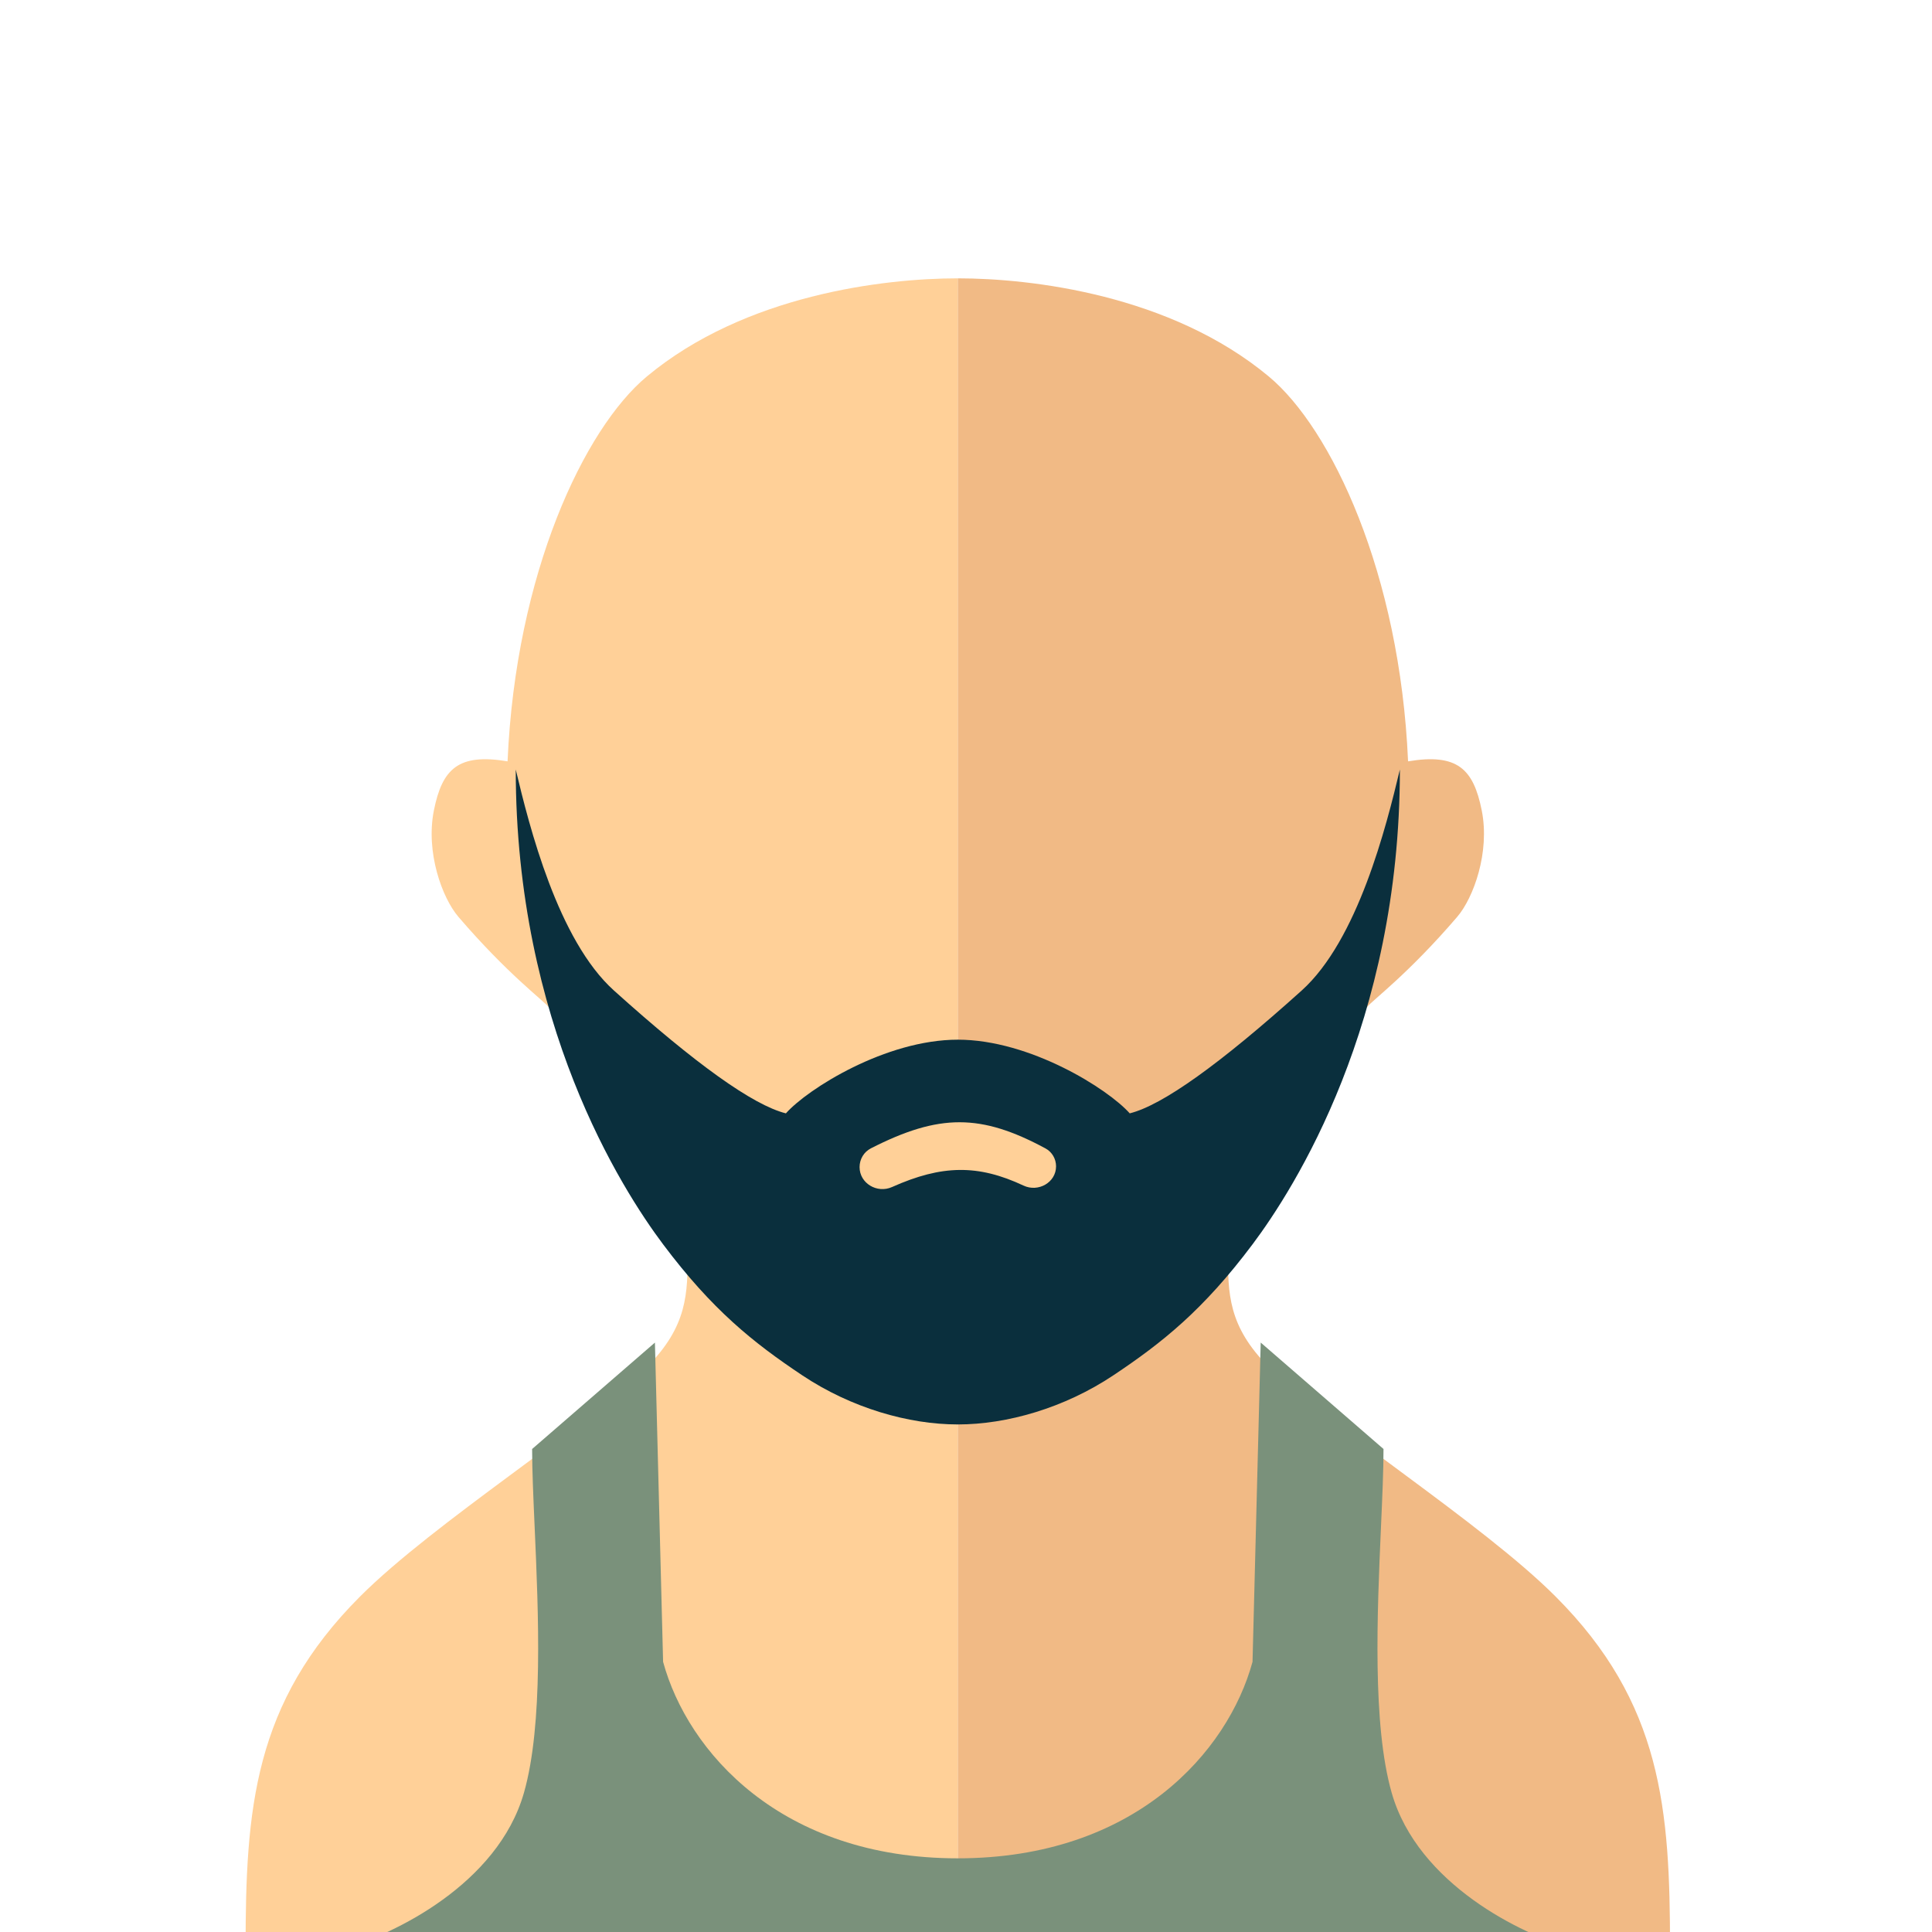
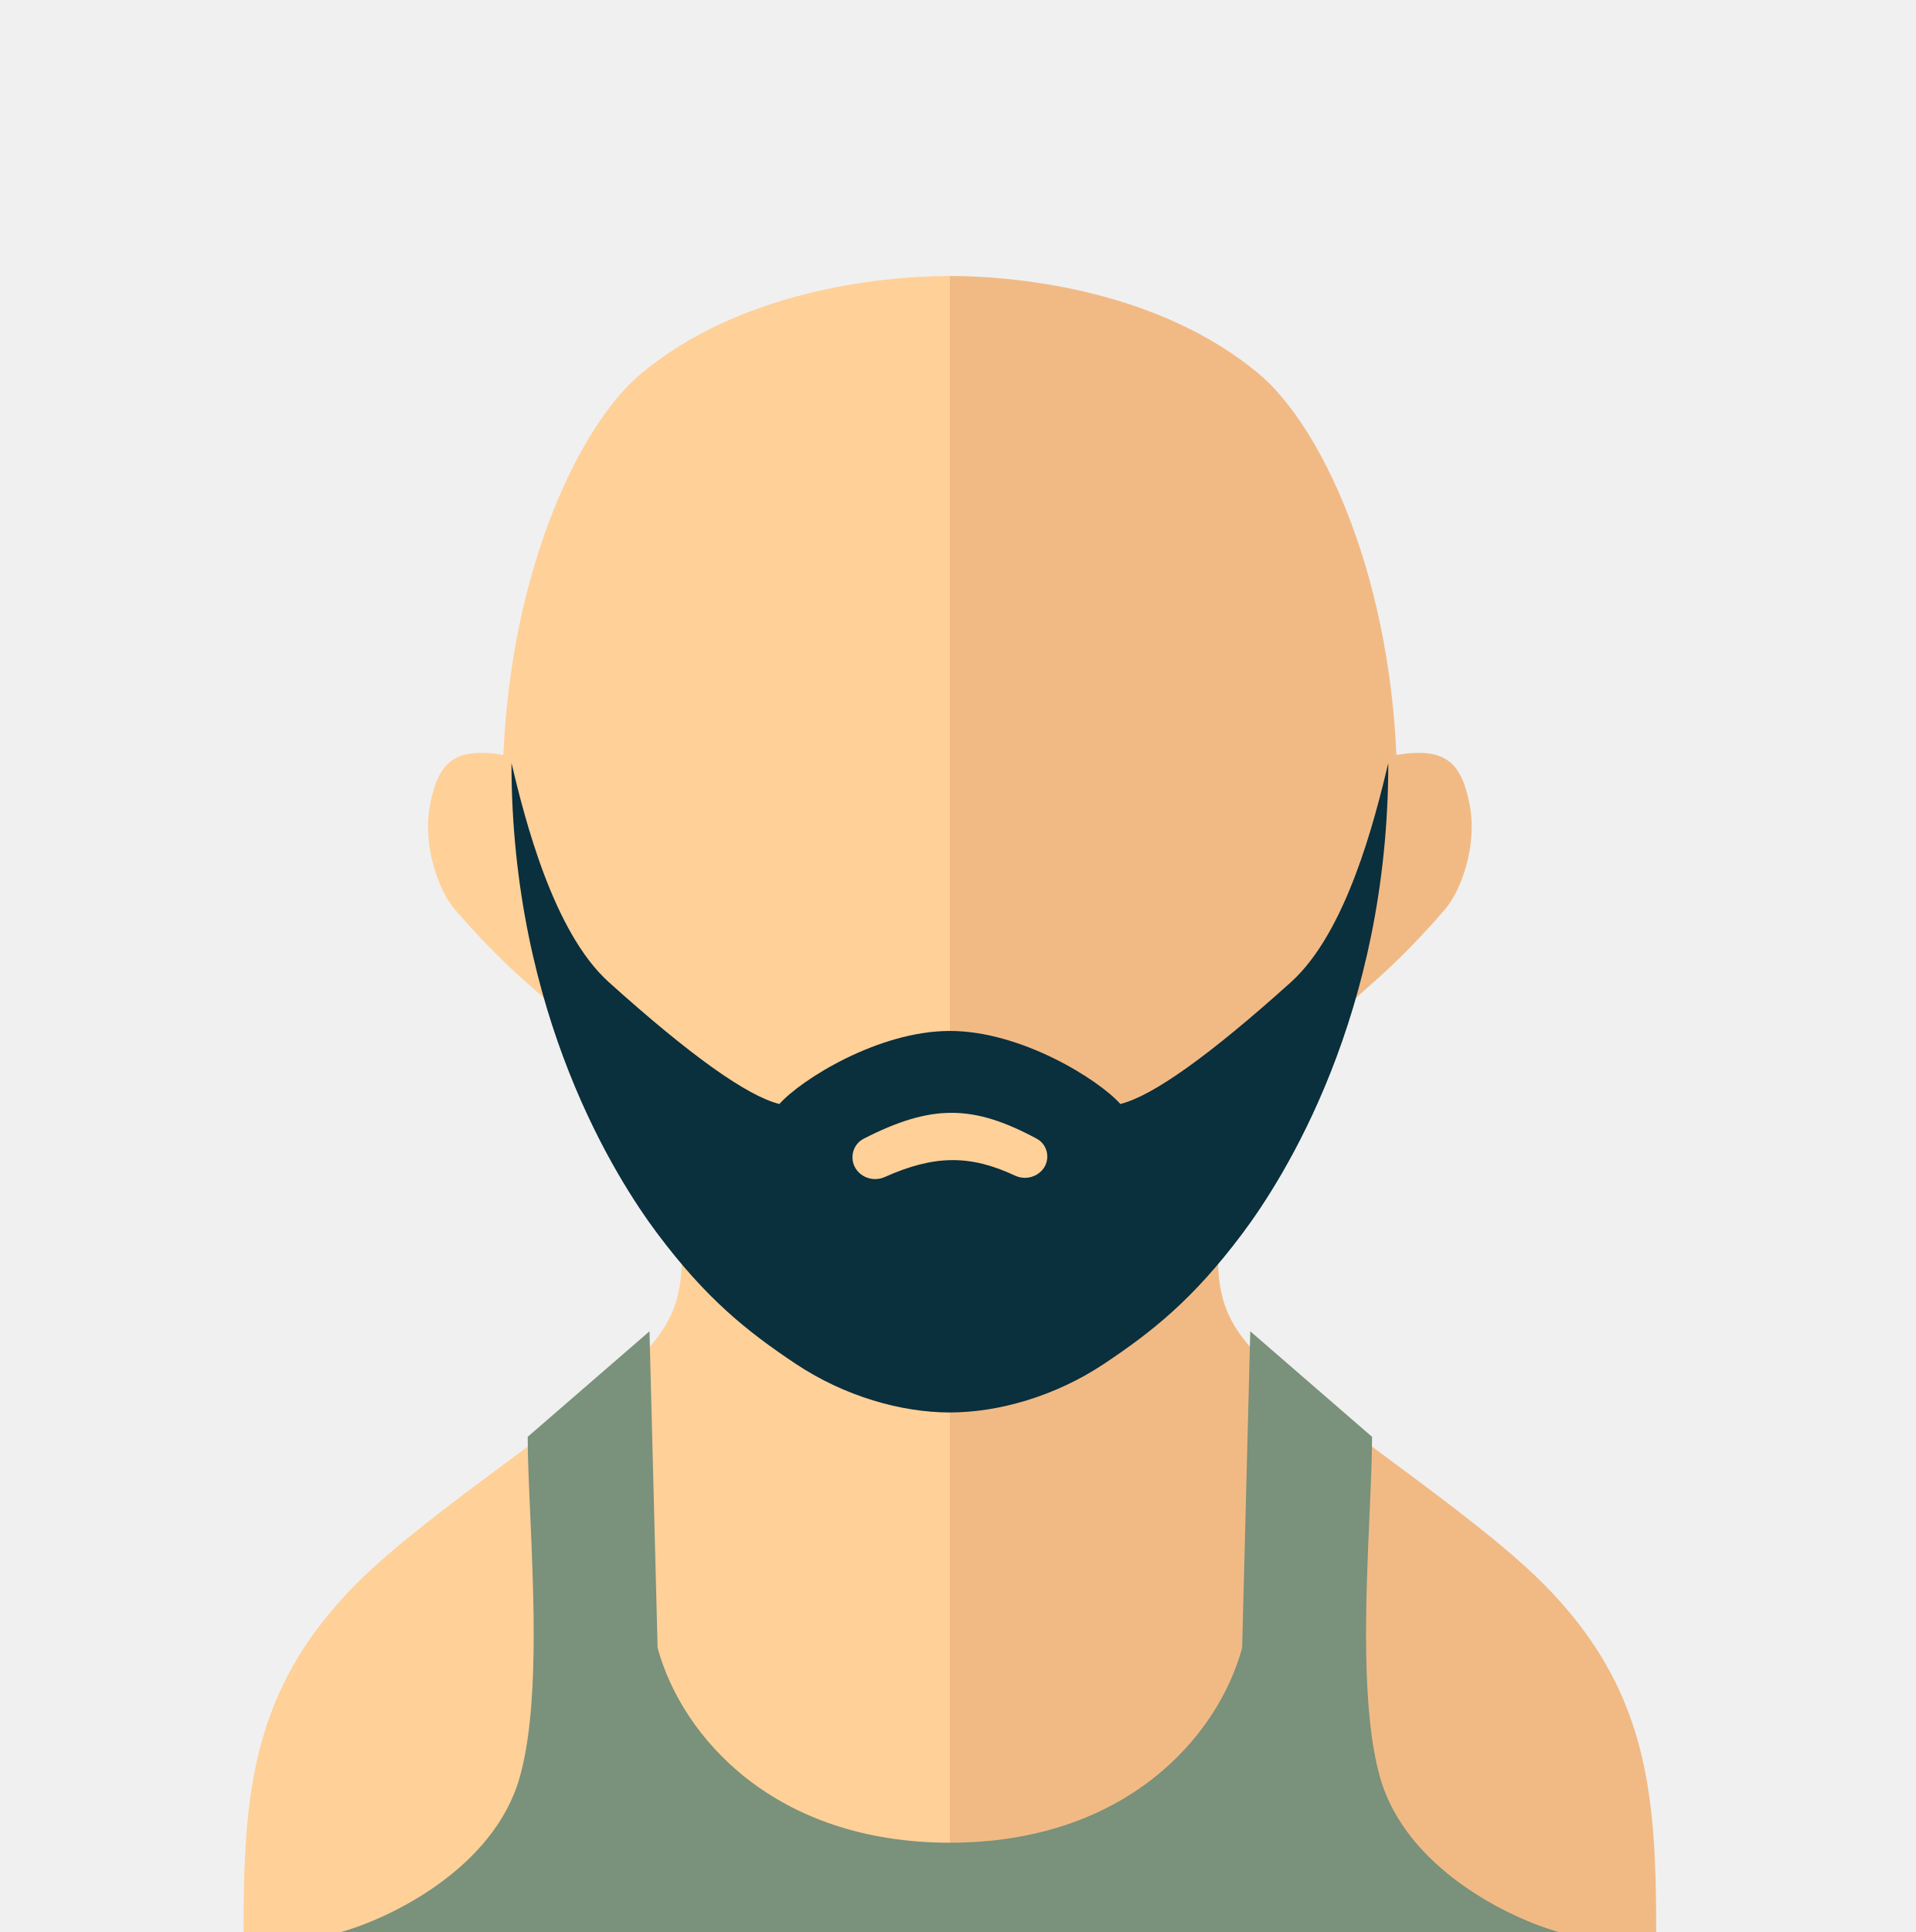
- <svg xmlns="http://www.w3.org/2000/svg" width="118" height="118" viewBox="0 0 118 118" fill="none">
-   <rect width="118" height="118" fill="white" />
-   <path d="M43.5 102V0C39 0 30.5 1 24.5 6C20.692 9.173 16.5 18 16 29.5C13 29 12.009 29.95 11.5 32.5C10.991 35.05 12 37.833 13 39C16 42.5 18.193 44.105 18.5 44.5C22 49 23.5 55.167 27 59.5C27 62 27 64 24.5 66.5C21 70 11.5 76 7 80.5C0.481 87.019 0 93.5 0 102H43.5Z" transform="translate(15 17)" fill="#FFD098" />
-   <path d="M43.5 102V0C39 0 30.5 1 24.5 6C20.692 9.173 16.5 18 16 29.5C13 29 12.009 29.95 11.5 32.5C10.991 35.05 12 37.833 13 39C16 42.5 18.193 44.105 18.5 44.5C22 49 23.5 55.167 27 59.5C27 62 27 64 24.5 66.5C21 70 11.5 76 7 80.5C0.481 87.019 0 93.5 0 102H43.5Z" transform="translate(102 17) scale(-1 1)" fill="#F1BA85" />
-   <path fill-rule="evenodd" clip-rule="evenodd" d="M0 0C0.833 3.5 2.574 10.416 6 13.5C11 18 14.5 20.5 16.5 21C17.833 19.5 22.6 16.5 27 16.5C31.4 16.5 36.167 19.5 37.5 21C39.5 20.5 43 18 48 13.5C51.426 10.416 53.167 3.5 54 0C54 15.5 47.546 25.606 45 29C42 33 39.5 35 36.5 37C33.5 39 30 40 27 40C24 40 20.5 39 17.5 37C14.5 35 12 33 9 29C6.454 25.606 0 15.5 0 0Z" transform="translate(31.5 47)" fill="#0A2F3D" />
-   <path fill-rule="evenodd" clip-rule="evenodd" d="M19 0L19.5 19.5C21 25 26.7 31.5 37.5 31.5C48.3 31.5 54 25 55.5 19.5L56 0L63.5 6.5C63.5 7.786 63.427 9.428 63.346 11.254C63.113 16.531 62.811 23.34 64 27.5C65.6 33.1 72 36.167 75 37H37.5H0C3 36.167 9.4 33.1 11 27.5C12.189 23.34 11.887 16.531 11.654 11.254C11.573 9.428 11.5 7.786 11.5 6.5L19 0Z" transform="translate(21 82)" fill="#7A917B" />
-   <path d="M0 2.737C0 2.256 0.264 1.81 0.693 1.592C4.87 -0.538 7.414 -0.526 11.356 1.598C11.756 1.814 12 2.237 12 2.691V2.691C12 3.682 10.911 4.29 10.014 3.868C7.236 2.565 5.028 2.595 1.983 3.956C1.073 4.363 0 3.734 0 2.737V2.737Z" transform="translate(52.5 68.5438)" fill="#FFD098" />
+ <svg xmlns="http://www.w3.org/2000/svg" width="118px" height="119px" viewBox="0 0 118 119" version="1.1">
+   <defs />
+   <g id="Page-1" stroke="none" stroke-width="1" fill="none" fill-rule="evenodd">
+     <g id="user">
+       <rect id="Rectangle-path" fill-rule="nonzero" x="0" y="0" width="118" height="118" />
+       <path d="M58.5,119 L58.5,17 C54,17 45.5,18 39.5,23 C35.692,26.173 31.5,35 31,46.5 C28,46 27.009,46.95 26.5,49.5 C25.991,52.05 27,54.833 28,56 C31,59.5 33.193,61.105 33.5,61.5 C37,66 38.5,72.167 42,76.5 C42,79 42,81 39.5,83.5 C36,87 26.5,93 22,97.5 C15.481,104.019 15,110.5 15,119 L58.5,119 Z" id="Shape" fill="#FFD098" fill-rule="nonzero" />
+       <path d="M102,119 L102,17 C97.5,17 89,18 83,23 C79.192,26.173 75,35 74.5,46.5 C71.5,46 70.509,46.95 70,49.5 C69.491,52.05 70.5,54.833 71.5,56 C74.5,59.5 76.693,61.105 77,61.5 C80.5,66 82,72.167 85.5,76.5 C85.5,79 85.5,81 83,83.5 C79.5,87 70,93 65.5,97.5 C58.981,104.019 58.5,110.5 58.5,119 L102,119 Z" id="Shape" fill="#F1BA85" fill-rule="nonzero" transform="translate(80.25, 68) scale(-1, 1) translate(-80.25, -68) " />
+       <path d="M31.5,47 C32.333,50.5 34.074,57.416 37.5,60.5 C42.5,65 46,67.5 48,68 C49.333,66.5 54.1,63.5 58.5,63.5 C62.9,63.5 67.667,66.5 69,68 C71,67.5 74.5,65 79.5,60.5 C82.926,57.416 84.667,50.5 85.5,47 C85.5,62.5 79.046,72.606 76.5,76 C73.5,80 71,82 68,84 C65,86 61.5,87 58.5,87 C55.5,87 52,86 49,84 C46,82 43.5,80 40.5,76 C37.954,72.606 31.5,62.5 31.5,47 Z" id="Shape" fill="#0A2F3D" />
+       <path d="M40,82 L40.5,101.5 C42,107 47.7,113.5 58.5,113.5 C69.3,113.5 75,107 76.5,101.5 L77,82 L84.5,88.5 C84.5,89.786 84.427,91.428 84.346,93.254 C84.113,98.531 83.811,105.34 85,109.5 C86.6,115.1 93,118.167 96,119 L58.5,119 L21,119 C24,118.167 30.4,115.1 32,109.5 C33.189,105.34 32.887,98.531 32.654,93.254 C32.573,91.428 32.5,89.786 32.5,88.5 L40,82 Z" id="Shape" fill="#7A917B" />
+       <path d="M52.5,71.28 C52.5,70.8 52.764,70.354 53.193,70.136 C57.37,68.006 59.914,68.018 63.856,70.142 C64.256,70.357 64.5,70.78 64.5,71.235 C64.5,72.226 63.411,72.833 62.514,72.412 C59.736,71.109 57.528,71.139 54.483,72.5 C53.573,72.907 52.5,72.278 52.5,71.28 Z" id="Shape" fill="#FFD098" fill-rule="nonzero" />
+     </g>
+   </g>
</svg>
